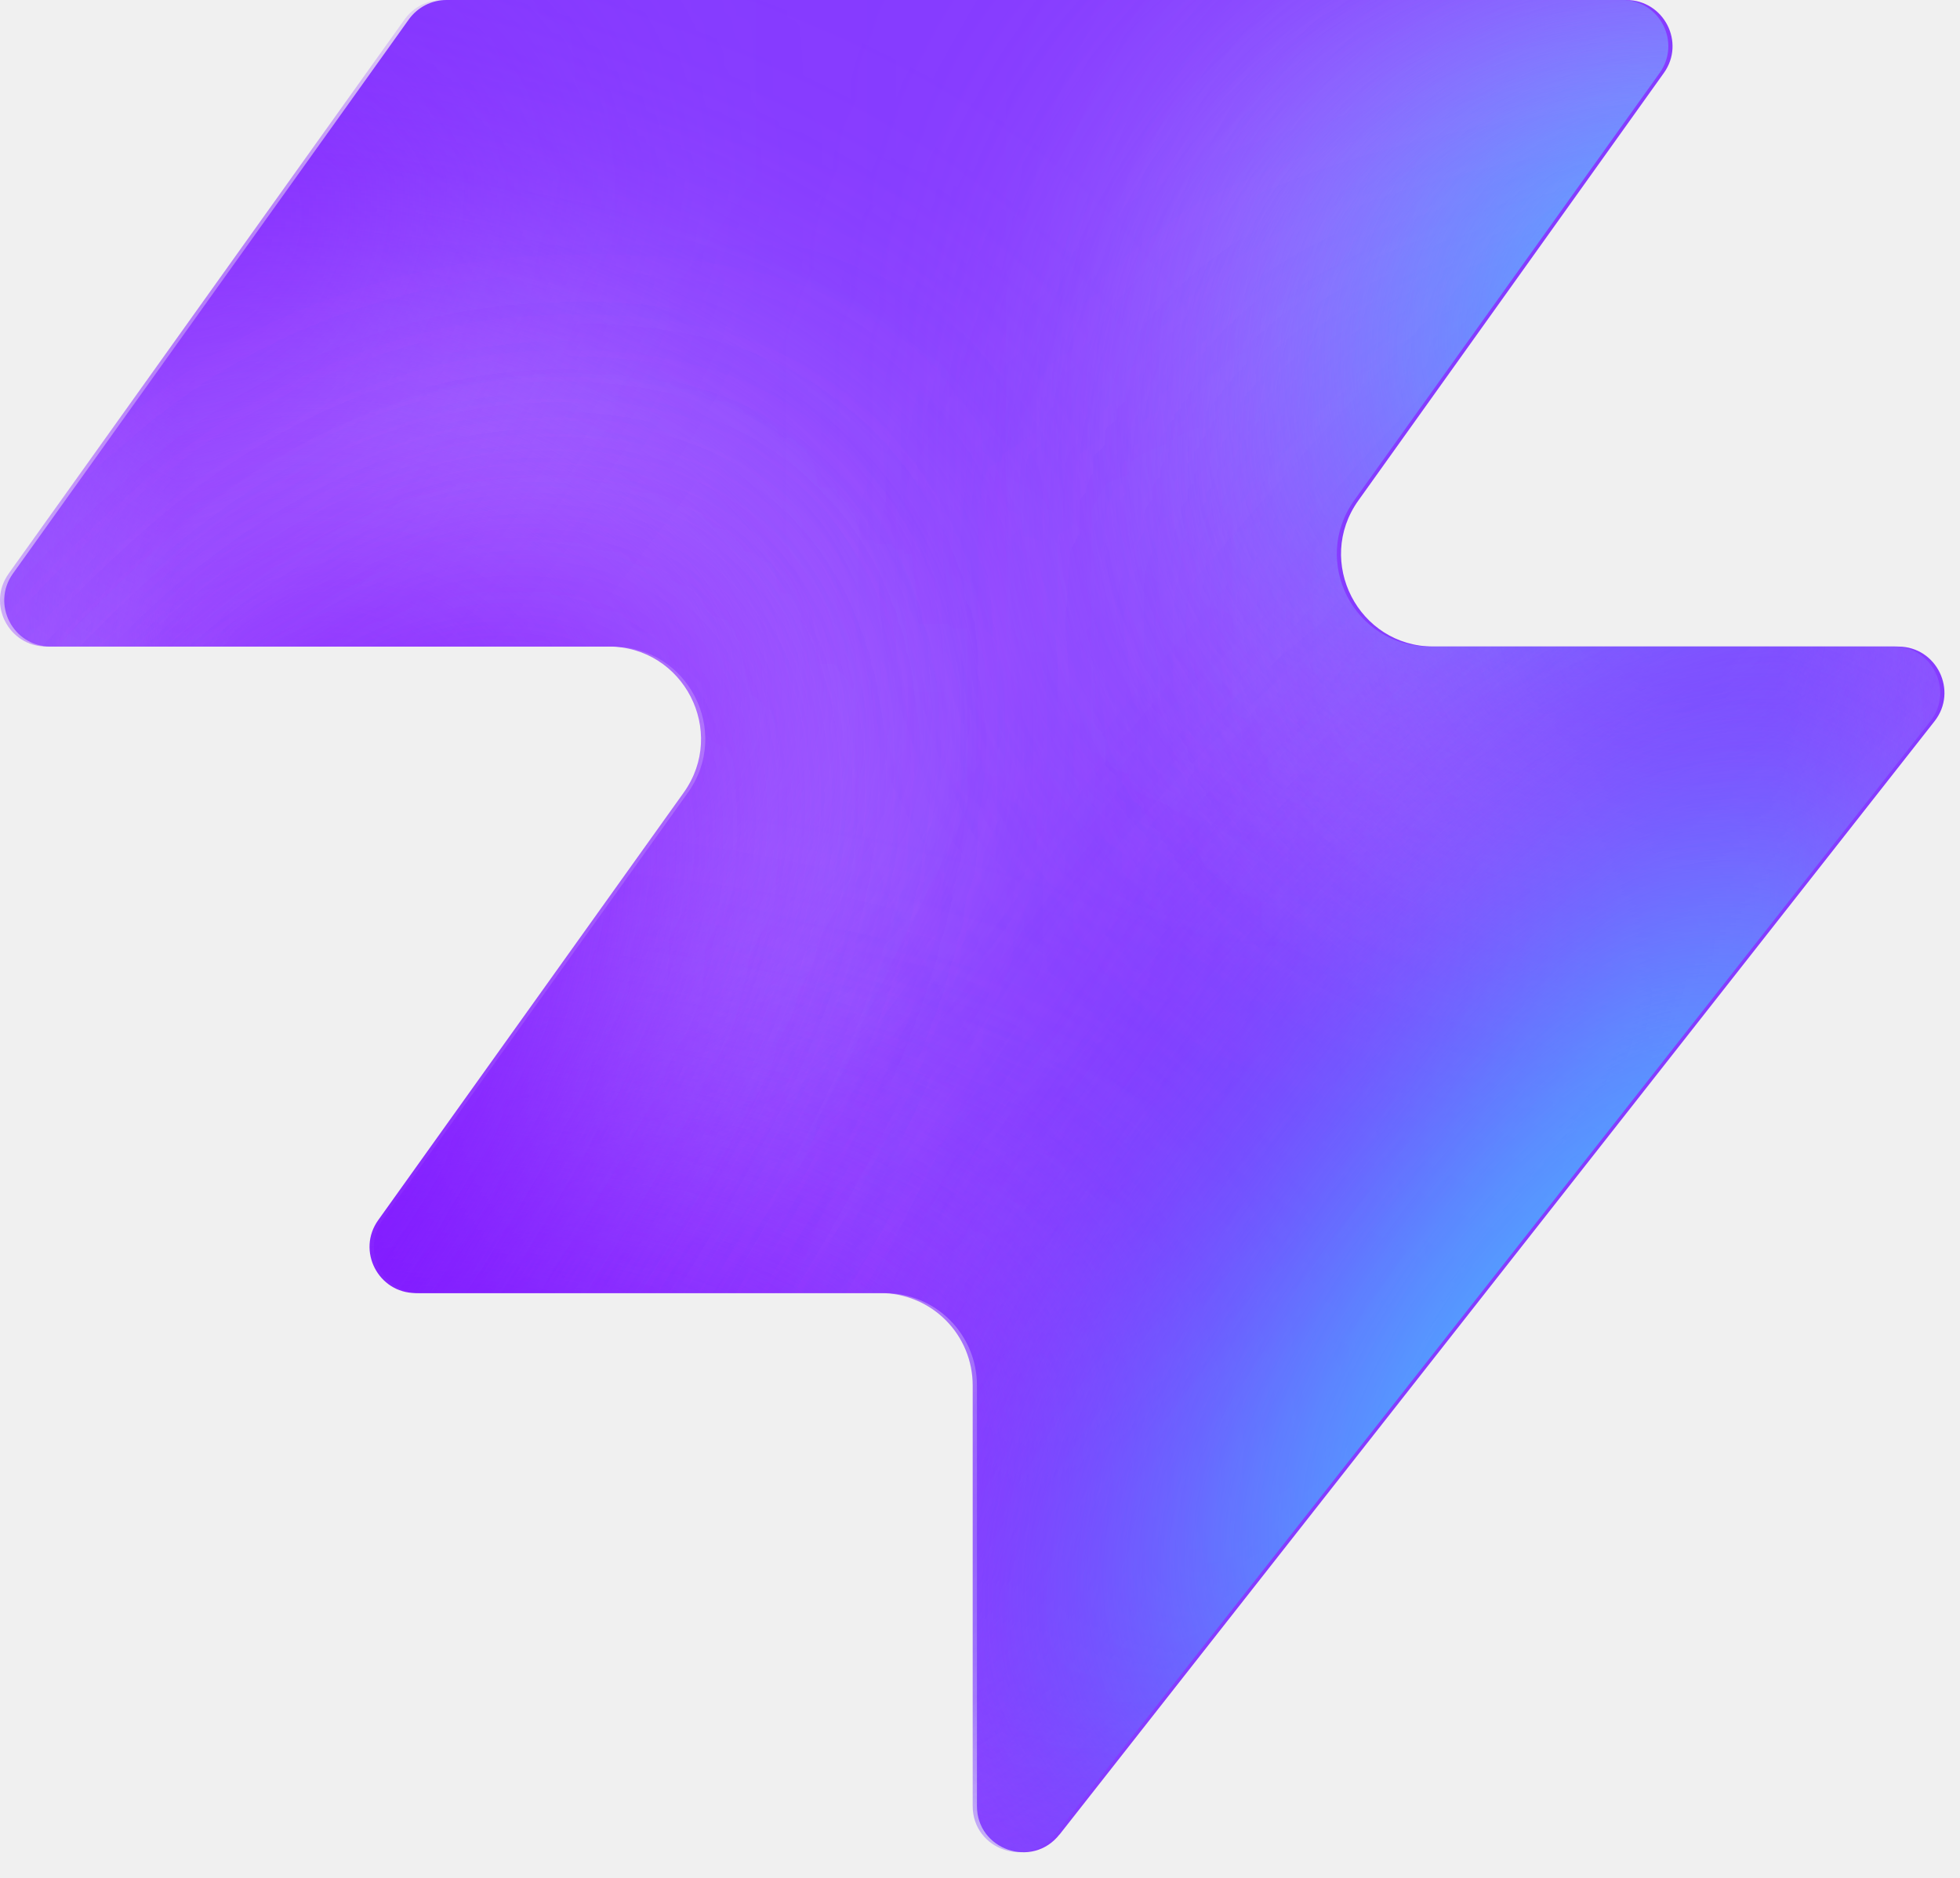
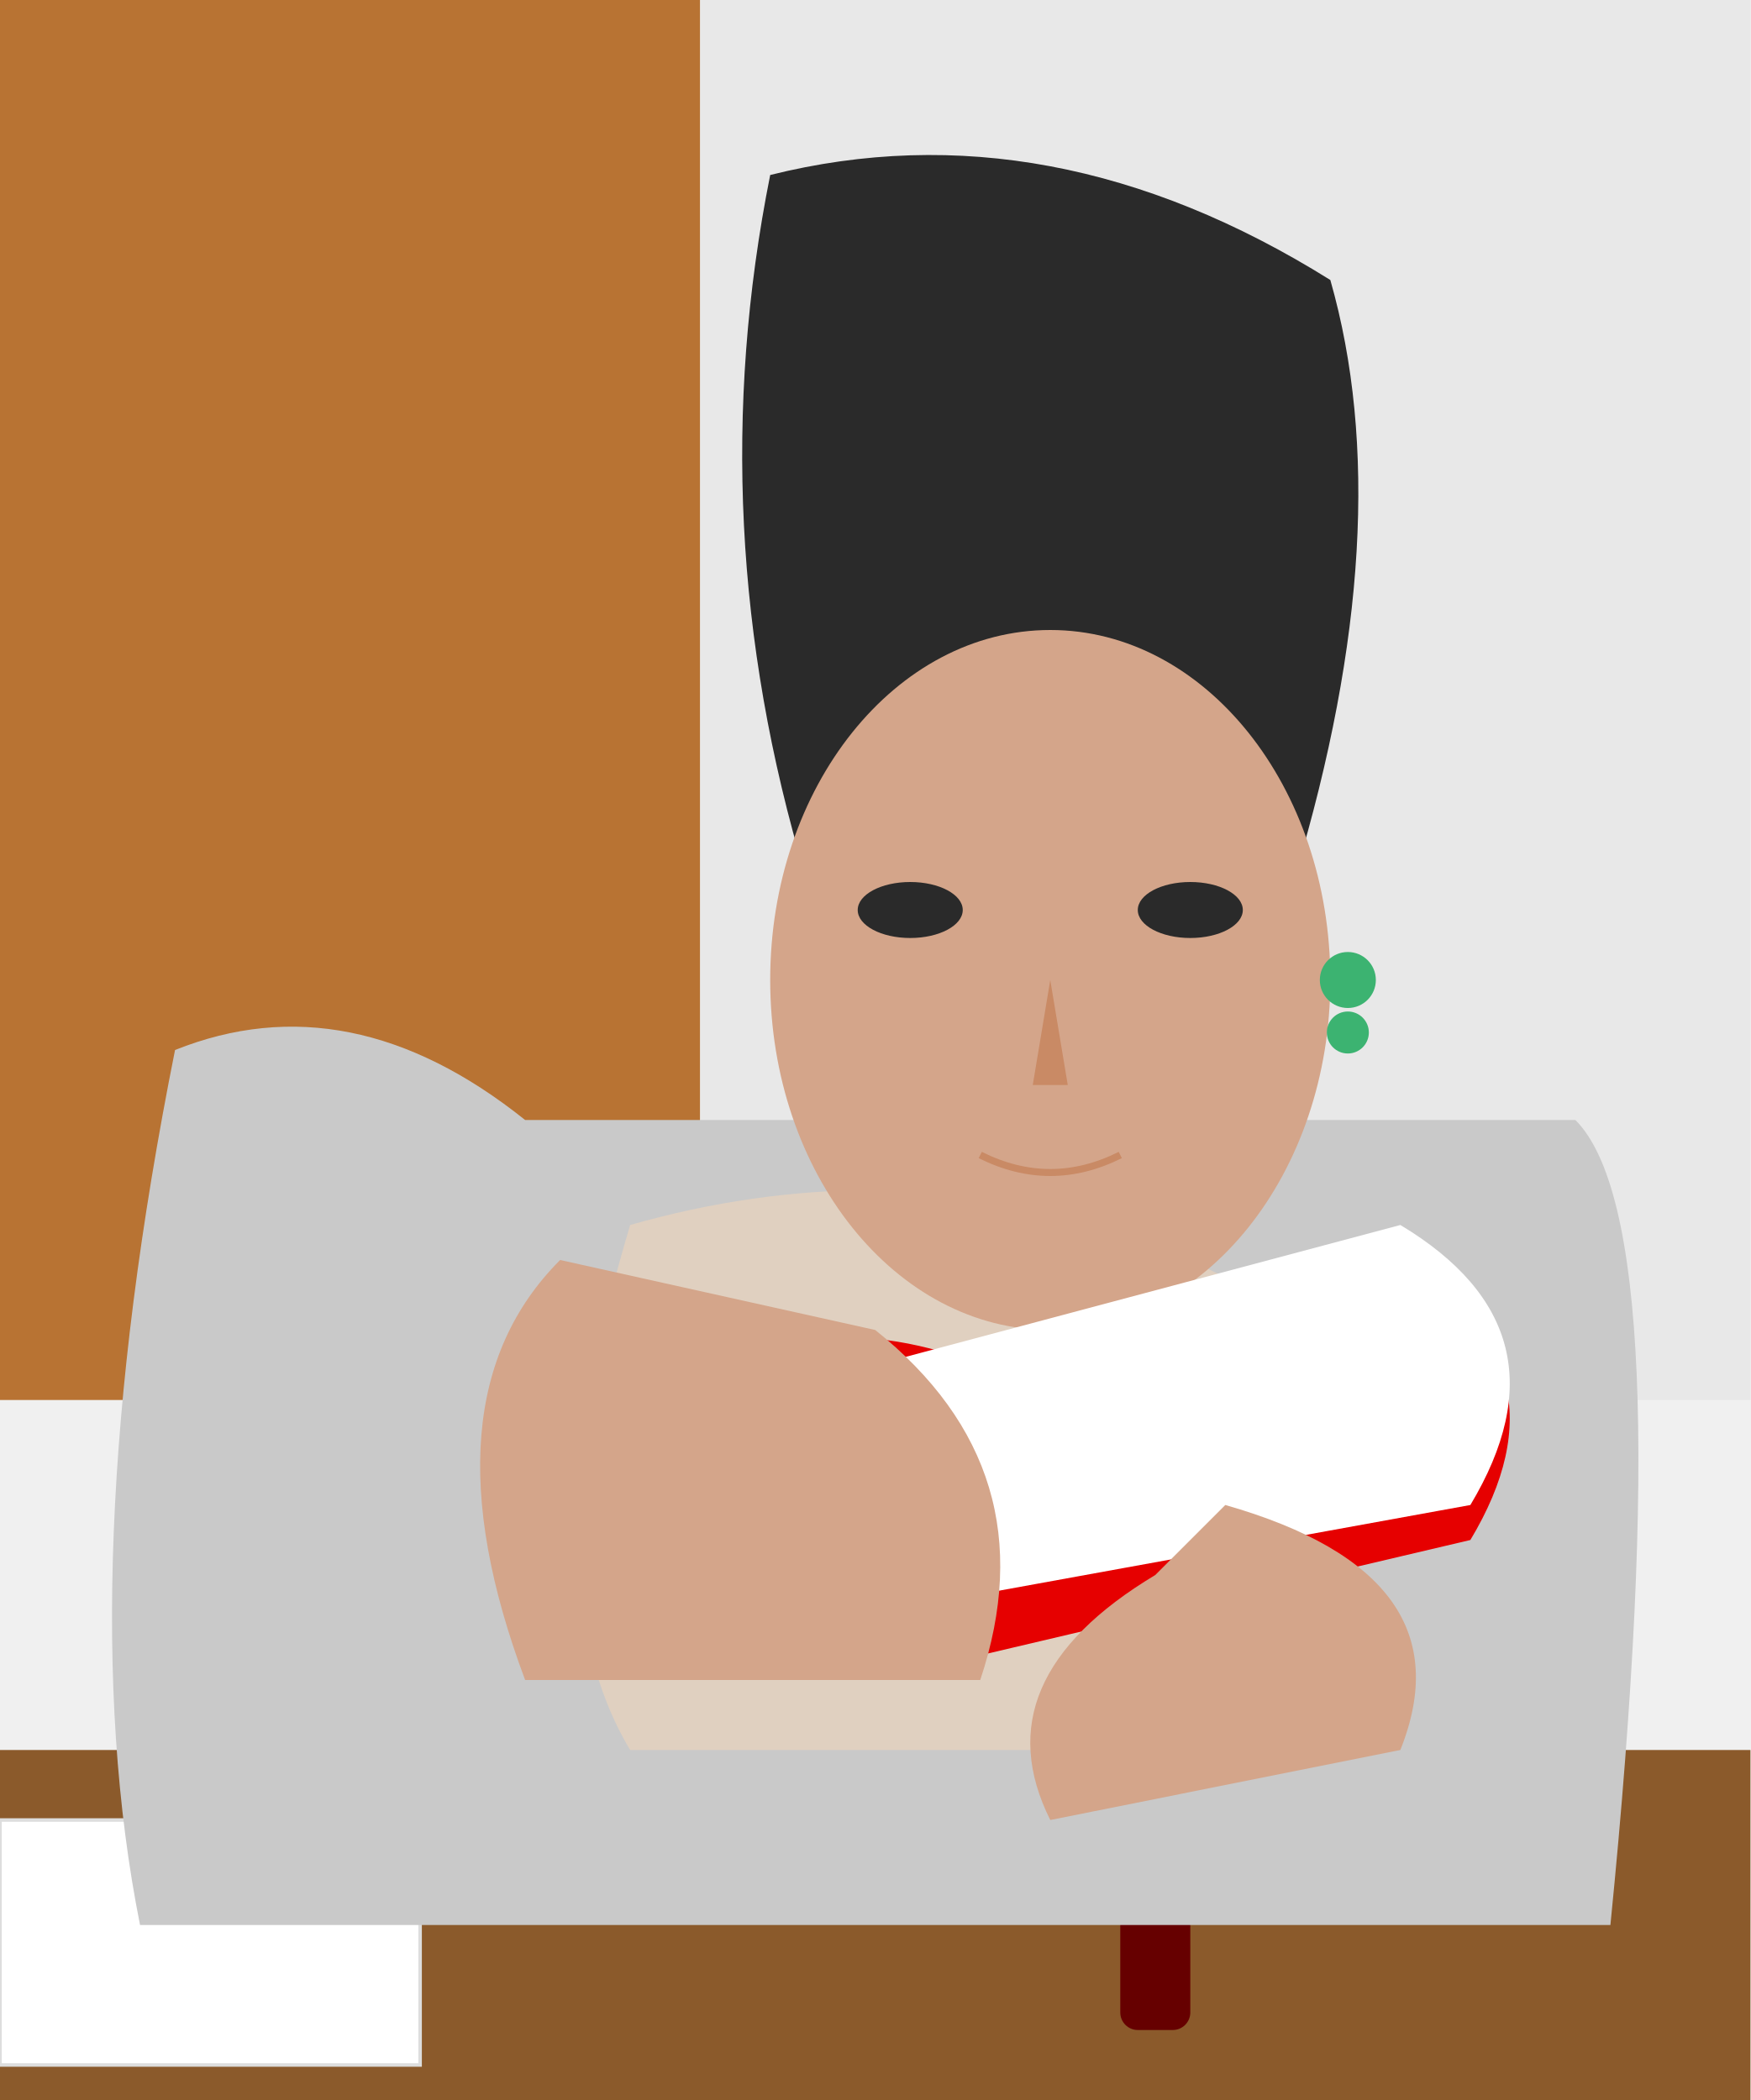
- <svg xmlns="http://www.w3.org/2000/svg" width="48" height="46" fill="none" viewBox="0 0 48 46">
-   <path fill="#863bff" d="M25.946 44.938c-.664.845-2.021.375-2.021-.698V33.937a2.26 2.26 0 0 0-2.262-2.262H10.287c-.92 0-1.456-1.04-.92-1.788l7.48-10.471c1.07-1.497 0-3.578-1.842-3.578H1.237c-.92 0-1.456-1.04-.92-1.788L10.013.474c.214-.297.556-.474.92-.474h28.894c.92 0 1.456 1.04.92 1.788l-7.48 10.471c-1.07 1.498 0 3.579 1.842 3.579h11.377c.943 0 1.473 1.088.89 1.83L25.947 44.94z" style="fill:#863bff;fill:color(display-p3 .525 .23 1);fill-opacity:1" />
-   <mask id="a" width="48" height="46" x="0" y="0" maskUnits="userSpaceOnUse" style="mask-type:alpha">
-     <path fill="#000" d="M25.842 44.938c-.664.844-2.021.375-2.021-.698V33.937a2.26 2.26 0 0 0-2.262-2.262H10.183c-.92 0-1.456-1.04-.92-1.788l7.48-10.471c1.07-1.498 0-3.579-1.842-3.579H1.133c-.92 0-1.456-1.04-.92-1.787L9.91.473c.214-.297.556-.474.92-.474h28.894c.92 0 1.456 1.04.92 1.788l-7.48 10.471c-1.07 1.498 0 3.578 1.842 3.578h11.377c.943 0 1.473 1.088.89 1.832L25.843 44.94z" style="fill:#000;fill-opacity:1" />
-   </mask>
-   <g mask="url(#a)">
-     <g filter="url(#b)">
-       <ellipse cx="5.508" cy="14.704" fill="#ede6ff" rx="5.508" ry="14.704" style="fill:#ede6ff;fill:color(display-p3 .927 .903 1);fill-opacity:1" transform="matrix(.00324 1 1 -.00324 -4.47 31.516)" />
-     </g>
-     <g filter="url(#c)">
-       <ellipse cx="10.399" cy="29.851" fill="#ede6ff" rx="10.399" ry="29.851" style="fill:#ede6ff;fill:color(display-p3 .927 .903 1);fill-opacity:1" transform="matrix(.00324 1 1 -.00324 -39.328 7.883)" />
-     </g>
-     <g filter="url(#d)">
-       <ellipse cx="5.508" cy="30.487" fill="#7e14ff" rx="5.508" ry="30.487" style="fill:#7e14ff;fill:color(display-p3 .492 .077 1);fill-opacity:1" transform="rotate(89.814 -25.913 -14.639)scale(1 -1)" />
-     </g>
-     <g filter="url(#e)">
-       <ellipse cx="5.508" cy="30.599" fill="#7e14ff" rx="5.508" ry="30.599" style="fill:#7e14ff;fill:color(display-p3 .492 .077 1);fill-opacity:1" transform="rotate(89.814 -32.644 -3.334)scale(1 -1)" />
-     </g>
-     <g filter="url(#f)">
-       <ellipse cx="5.508" cy="30.599" fill="#7e14ff" rx="5.508" ry="30.599" style="fill:#7e14ff;fill:color(display-p3 .492 .077 1);fill-opacity:1" transform="matrix(.00324 1 1 -.00324 -34.34 30.47)" />
-     </g>
-     <g filter="url(#g)">
-       <ellipse cx="14.072" cy="22.078" fill="#ede6ff" rx="14.072" ry="22.078" style="fill:#ede6ff;fill:color(display-p3 .927 .903 1);fill-opacity:1" transform="rotate(93.35 24.506 48.493)scale(-1 1)" />
-     </g>
-     <g filter="url(#h)">
-       <ellipse cx="3.47" cy="21.501" fill="#7e14ff" rx="3.47" ry="21.501" style="fill:#7e14ff;fill:color(display-p3 .492 .077 1);fill-opacity:1" transform="rotate(89.009 28.708 47.59)scale(-1 1)" />
-     </g>
-     <g filter="url(#i)">
-       <ellipse cx="3.47" cy="21.501" fill="#7e14ff" rx="3.47" ry="21.501" style="fill:#7e14ff;fill:color(display-p3 .492 .077 1);fill-opacity:1" transform="rotate(89.009 28.708 47.59)scale(-1 1)" />
-     </g>
-     <g filter="url(#j)">
-       <ellipse cx=".387" cy="8.972" fill="#7e14ff" rx="4.407" ry="29.108" style="fill:#7e14ff;fill:color(display-p3 .492 .077 1);fill-opacity:1" transform="rotate(39.51 .387 8.972)" />
-     </g>
-     <g filter="url(#k)">
-       <ellipse cx="47.523" cy="-6.092" fill="#7e14ff" rx="4.407" ry="29.108" style="fill:#7e14ff;fill:color(display-p3 .492 .077 1);fill-opacity:1" transform="rotate(37.892 47.523 -6.092)" />
-     </g>
-     <g filter="url(#l)">
-       <ellipse cx="41.412" cy="6.333" fill="#47bfff" rx="5.971" ry="9.665" style="fill:#47bfff;fill:color(display-p3 .28 .748 1);fill-opacity:1" transform="rotate(37.892 41.412 6.333)" />
-     </g>
-     <g filter="url(#m)">
-       <ellipse cx="-1.879" cy="38.332" fill="#7e14ff" rx="4.407" ry="29.108" style="fill:#7e14ff;fill:color(display-p3 .492 .077 1);fill-opacity:1" transform="rotate(37.892 -1.88 38.332)" />
-     </g>
-     <g filter="url(#n)">
-       <ellipse cx="-1.879" cy="38.332" fill="#7e14ff" rx="4.407" ry="29.108" style="fill:#7e14ff;fill:color(display-p3 .492 .077 1);fill-opacity:1" transform="rotate(37.892 -1.88 38.332)" />
-     </g>
-     <g filter="url(#o)">
-       <ellipse cx="35.651" cy="29.907" fill="#7e14ff" rx="4.407" ry="29.108" style="fill:#7e14ff;fill:color(display-p3 .492 .077 1);fill-opacity:1" transform="rotate(37.892 35.651 29.907)" />
-     </g>
-     <g filter="url(#p)">
-       <ellipse cx="38.418" cy="32.4" fill="#47bfff" rx="5.971" ry="15.297" style="fill:#47bfff;fill:color(display-p3 .28 .748 1);fill-opacity:1" transform="rotate(37.892 38.418 32.4)" />
-     </g>
-   </g>
-   <defs>
-     <filter id="b" width="60.045" height="41.654" x="-19.77" y="16.149" color-interpolation-filters="sRGB" filterUnits="userSpaceOnUse">
-       <feFlood flood-opacity="0" result="BackgroundImageFix" />
-       <feBlend in="SourceGraphic" in2="BackgroundImageFix" result="shape" />
-       <feGaussianBlur result="effect1_foregroundBlur_2002_17158" stdDeviation="7.659" />
-     </filter>
-     <filter id="c" width="90.34" height="51.437" x="-54.613" y="-7.533" color-interpolation-filters="sRGB" filterUnits="userSpaceOnUse">
-       <feFlood flood-opacity="0" result="BackgroundImageFix" />
-       <feBlend in="SourceGraphic" in2="BackgroundImageFix" result="shape" />
-       <feGaussianBlur result="effect1_foregroundBlur_2002_17158" stdDeviation="7.659" />
-     </filter>
-     <filter id="d" width="79.355" height="29.4" x="-49.64" y="2.03" color-interpolation-filters="sRGB" filterUnits="userSpaceOnUse">
-       <feFlood flood-opacity="0" result="BackgroundImageFix" />
-       <feBlend in="SourceGraphic" in2="BackgroundImageFix" result="shape" />
-       <feGaussianBlur result="effect1_foregroundBlur_2002_17158" stdDeviation="4.596" />
-     </filter>
-     <filter id="e" width="79.579" height="29.4" x="-45.045" y="20.029" color-interpolation-filters="sRGB" filterUnits="userSpaceOnUse">
-       <feFlood flood-opacity="0" result="BackgroundImageFix" />
-       <feBlend in="SourceGraphic" in2="BackgroundImageFix" result="shape" />
-       <feGaussianBlur result="effect1_foregroundBlur_2002_17158" stdDeviation="4.596" />
-     </filter>
-     <filter id="f" width="79.579" height="29.4" x="-43.513" y="21.178" color-interpolation-filters="sRGB" filterUnits="userSpaceOnUse">
-       <feFlood flood-opacity="0" result="BackgroundImageFix" />
-       <feBlend in="SourceGraphic" in2="BackgroundImageFix" result="shape" />
-       <feGaussianBlur result="effect1_foregroundBlur_2002_17158" stdDeviation="4.596" />
-     </filter>
-     <filter id="g" width="74.749" height="58.852" x="15.756" y="-17.901" color-interpolation-filters="sRGB" filterUnits="userSpaceOnUse">
-       <feFlood flood-opacity="0" result="BackgroundImageFix" />
-       <feBlend in="SourceGraphic" in2="BackgroundImageFix" result="shape" />
-       <feGaussianBlur result="effect1_foregroundBlur_2002_17158" stdDeviation="7.659" />
-     </filter>
-     <filter id="h" width="61.377" height="25.362" x="23.548" y="2.284" color-interpolation-filters="sRGB" filterUnits="userSpaceOnUse">
-       <feFlood flood-opacity="0" result="BackgroundImageFix" />
-       <feBlend in="SourceGraphic" in2="BackgroundImageFix" result="shape" />
-       <feGaussianBlur result="effect1_foregroundBlur_2002_17158" stdDeviation="4.596" />
-     </filter>
-     <filter id="i" width="61.377" height="25.362" x="23.548" y="2.284" color-interpolation-filters="sRGB" filterUnits="userSpaceOnUse">
-       <feFlood flood-opacity="0" result="BackgroundImageFix" />
-       <feBlend in="SourceGraphic" in2="BackgroundImageFix" result="shape" />
-       <feGaussianBlur result="effect1_foregroundBlur_2002_17158" stdDeviation="4.596" />
-     </filter>
-     <filter id="j" width="56.045" height="63.649" x="-27.636" y="-22.853" color-interpolation-filters="sRGB" filterUnits="userSpaceOnUse">
-       <feFlood flood-opacity="0" result="BackgroundImageFix" />
-       <feBlend in="SourceGraphic" in2="BackgroundImageFix" result="shape" />
-       <feGaussianBlur result="effect1_foregroundBlur_2002_17158" stdDeviation="4.596" />
-     </filter>
-     <filter id="k" width="54.814" height="64.646" x="20.116" y="-38.415" color-interpolation-filters="sRGB" filterUnits="userSpaceOnUse">
-       <feFlood flood-opacity="0" result="BackgroundImageFix" />
-       <feBlend in="SourceGraphic" in2="BackgroundImageFix" result="shape" />
-       <feGaussianBlur result="effect1_foregroundBlur_2002_17158" stdDeviation="4.596" />
-     </filter>
-     <filter id="l" width="33.541" height="35.313" x="24.641" y="-11.323" color-interpolation-filters="sRGB" filterUnits="userSpaceOnUse">
-       <feFlood flood-opacity="0" result="BackgroundImageFix" />
-       <feBlend in="SourceGraphic" in2="BackgroundImageFix" result="shape" />
-       <feGaussianBlur result="effect1_foregroundBlur_2002_17158" stdDeviation="4.596" />
-     </filter>
-     <filter id="m" width="54.814" height="64.646" x="-29.286" y="6.009" color-interpolation-filters="sRGB" filterUnits="userSpaceOnUse">
-       <feFlood flood-opacity="0" result="BackgroundImageFix" />
-       <feBlend in="SourceGraphic" in2="BackgroundImageFix" result="shape" />
-       <feGaussianBlur result="effect1_foregroundBlur_2002_17158" stdDeviation="4.596" />
-     </filter>
-     <filter id="n" width="54.814" height="64.646" x="-29.286" y="6.009" color-interpolation-filters="sRGB" filterUnits="userSpaceOnUse">
-       <feFlood flood-opacity="0" result="BackgroundImageFix" />
-       <feBlend in="SourceGraphic" in2="BackgroundImageFix" result="shape" />
-       <feGaussianBlur result="effect1_foregroundBlur_2002_17158" stdDeviation="4.596" />
-     </filter>
-     <filter id="o" width="54.814" height="64.646" x="8.244" y="-2.416" color-interpolation-filters="sRGB" filterUnits="userSpaceOnUse">
-       <feFlood flood-opacity="0" result="BackgroundImageFix" />
-       <feBlend in="SourceGraphic" in2="BackgroundImageFix" result="shape" />
-       <feGaussianBlur result="effect1_foregroundBlur_2002_17158" stdDeviation="4.596" />
-     </filter>
-     <filter id="p" width="39.409" height="43.623" x="18.713" y="10.588" color-interpolation-filters="sRGB" filterUnits="userSpaceOnUse">
-       <feFlood flood-opacity="0" result="BackgroundImageFix" />
-       <feBlend in="SourceGraphic" in2="BackgroundImageFix" result="shape" />
-       <feGaussianBlur result="effect1_foregroundBlur_2002_17158" stdDeviation="4.596" />
-     </filter>
-   </defs>
+ <svg xmlns="http://www.w3.org/2000/svg" width="500" height="600" viewBox="0 0 500 600">
+   <rect width="500" height="600" fill="#f0f0f0" />
+   <rect x="0" y="0" width="200" height="400" fill="#b87333" />
+   <rect x="200" y="0" width="300" height="400" fill="#e8e8e8" />
+   <rect x="0" y="500" width="500" height="100" fill="#8b5a2b" />
+   <rect x="0" y="520" width="120" height="70" fill="#ffffff" stroke="#ddd" stroke-width="1" />
+   <rect x="320" y="540" width="20" height="40" rx="5" fill="#660000" />
+   <path d="M 50 300 Q 100 280, 150 320 L 450 320 Q 480 350, 460 550 L 40 550 Q 20 450, 50 300" fill="#c9c9c9" />
+   <path d="M 180 350 Q 250 330, 320 350 L 380 380 Q 350 450, 320 500 L 180 500 Q 150 450, 180 350" fill="#e0d0c0" />
+   <path d="M 220 50 Q 300 30, 380 80 Q 400 150, 370 250 L 230 250 Q 200 150, 220 50" fill="#2a2a2a" />
+   <path d="M 230 150 Q 300 130, 370 150 L 360 220 Q 300 200, 240 220 Z" fill="#2a2a2a" />
+   <ellipse cx="300" cy="280" rx="80" ry="100" fill="#d4a58a" />
+   <ellipse cx="260" cy="260" rx="15" ry="8" fill="#2a2a2a" />
+   <ellipse cx="340" cy="260" rx="15" ry="8" fill="#2a2a2a" />
+   <path d="M 300 280 L 295 310 L 305 310 Z" fill="#c98a65" />
+   <path d="M 280 330 Q 300 340, 320 330" fill="none" stroke="#c98a65" stroke-width="2" />
+   <circle cx="385" cy="280" r="8" fill="#3cb371" />
+   <circle cx="385" cy="295" r="6" fill="#3cb371" />
+   <path d="M 200 390 Q 250 370, 300 400 L 400 360 Q 450 390, 420 440 L 250 480 Q 200 460, 200 390" fill="#e60000" />
+   <path d="M 150 380 Q 200 360, 250 390 L 400 350 Q 450 380, 420 430 L 200 470 Q 150 450, 150 380" fill="#ffffff" />
+   <text x="320" y="420" font-size="20" fill="#e60000" font-weight="bold" />
+   <path d="M 160 360 Q 120 400, 150 480 L 280 480 Q 300 420, 250 380 Z" fill="#d4a58a" />
+   <path d="M 350 430 Q 420 450, 400 500 L 300 520 Q 280 480, 330 450 Z" fill="#d4a58a" />
</svg>
